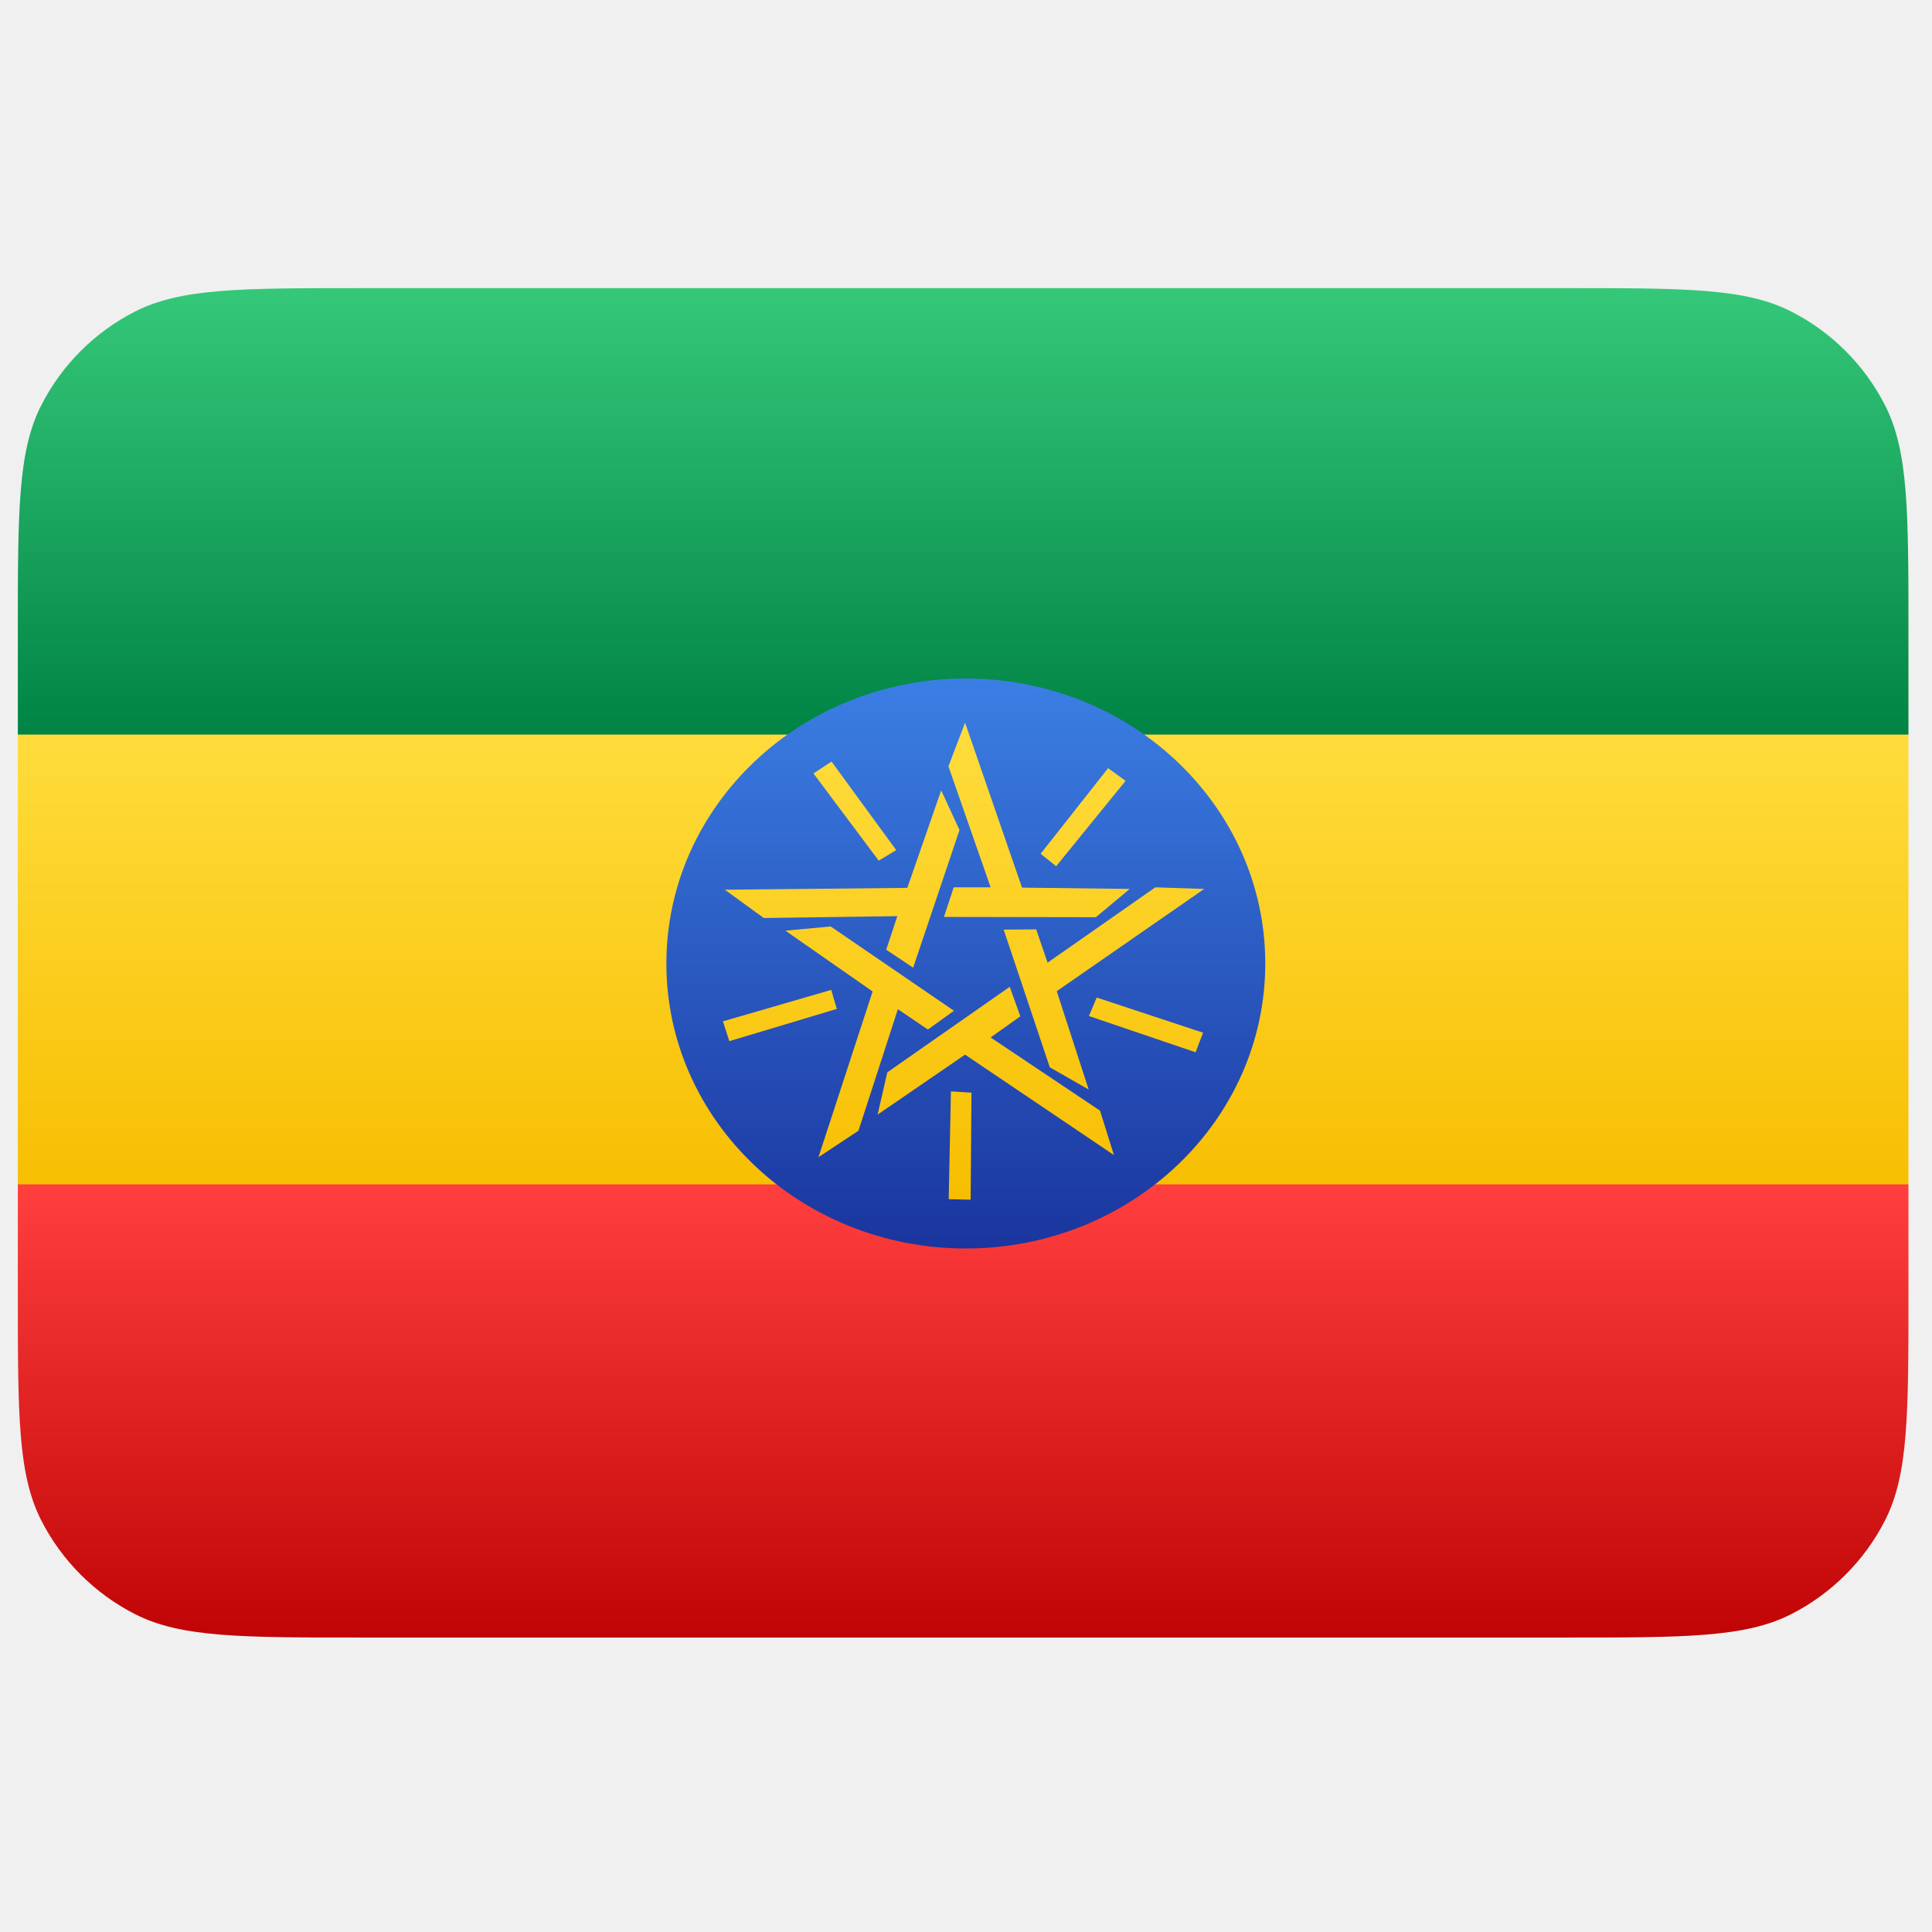
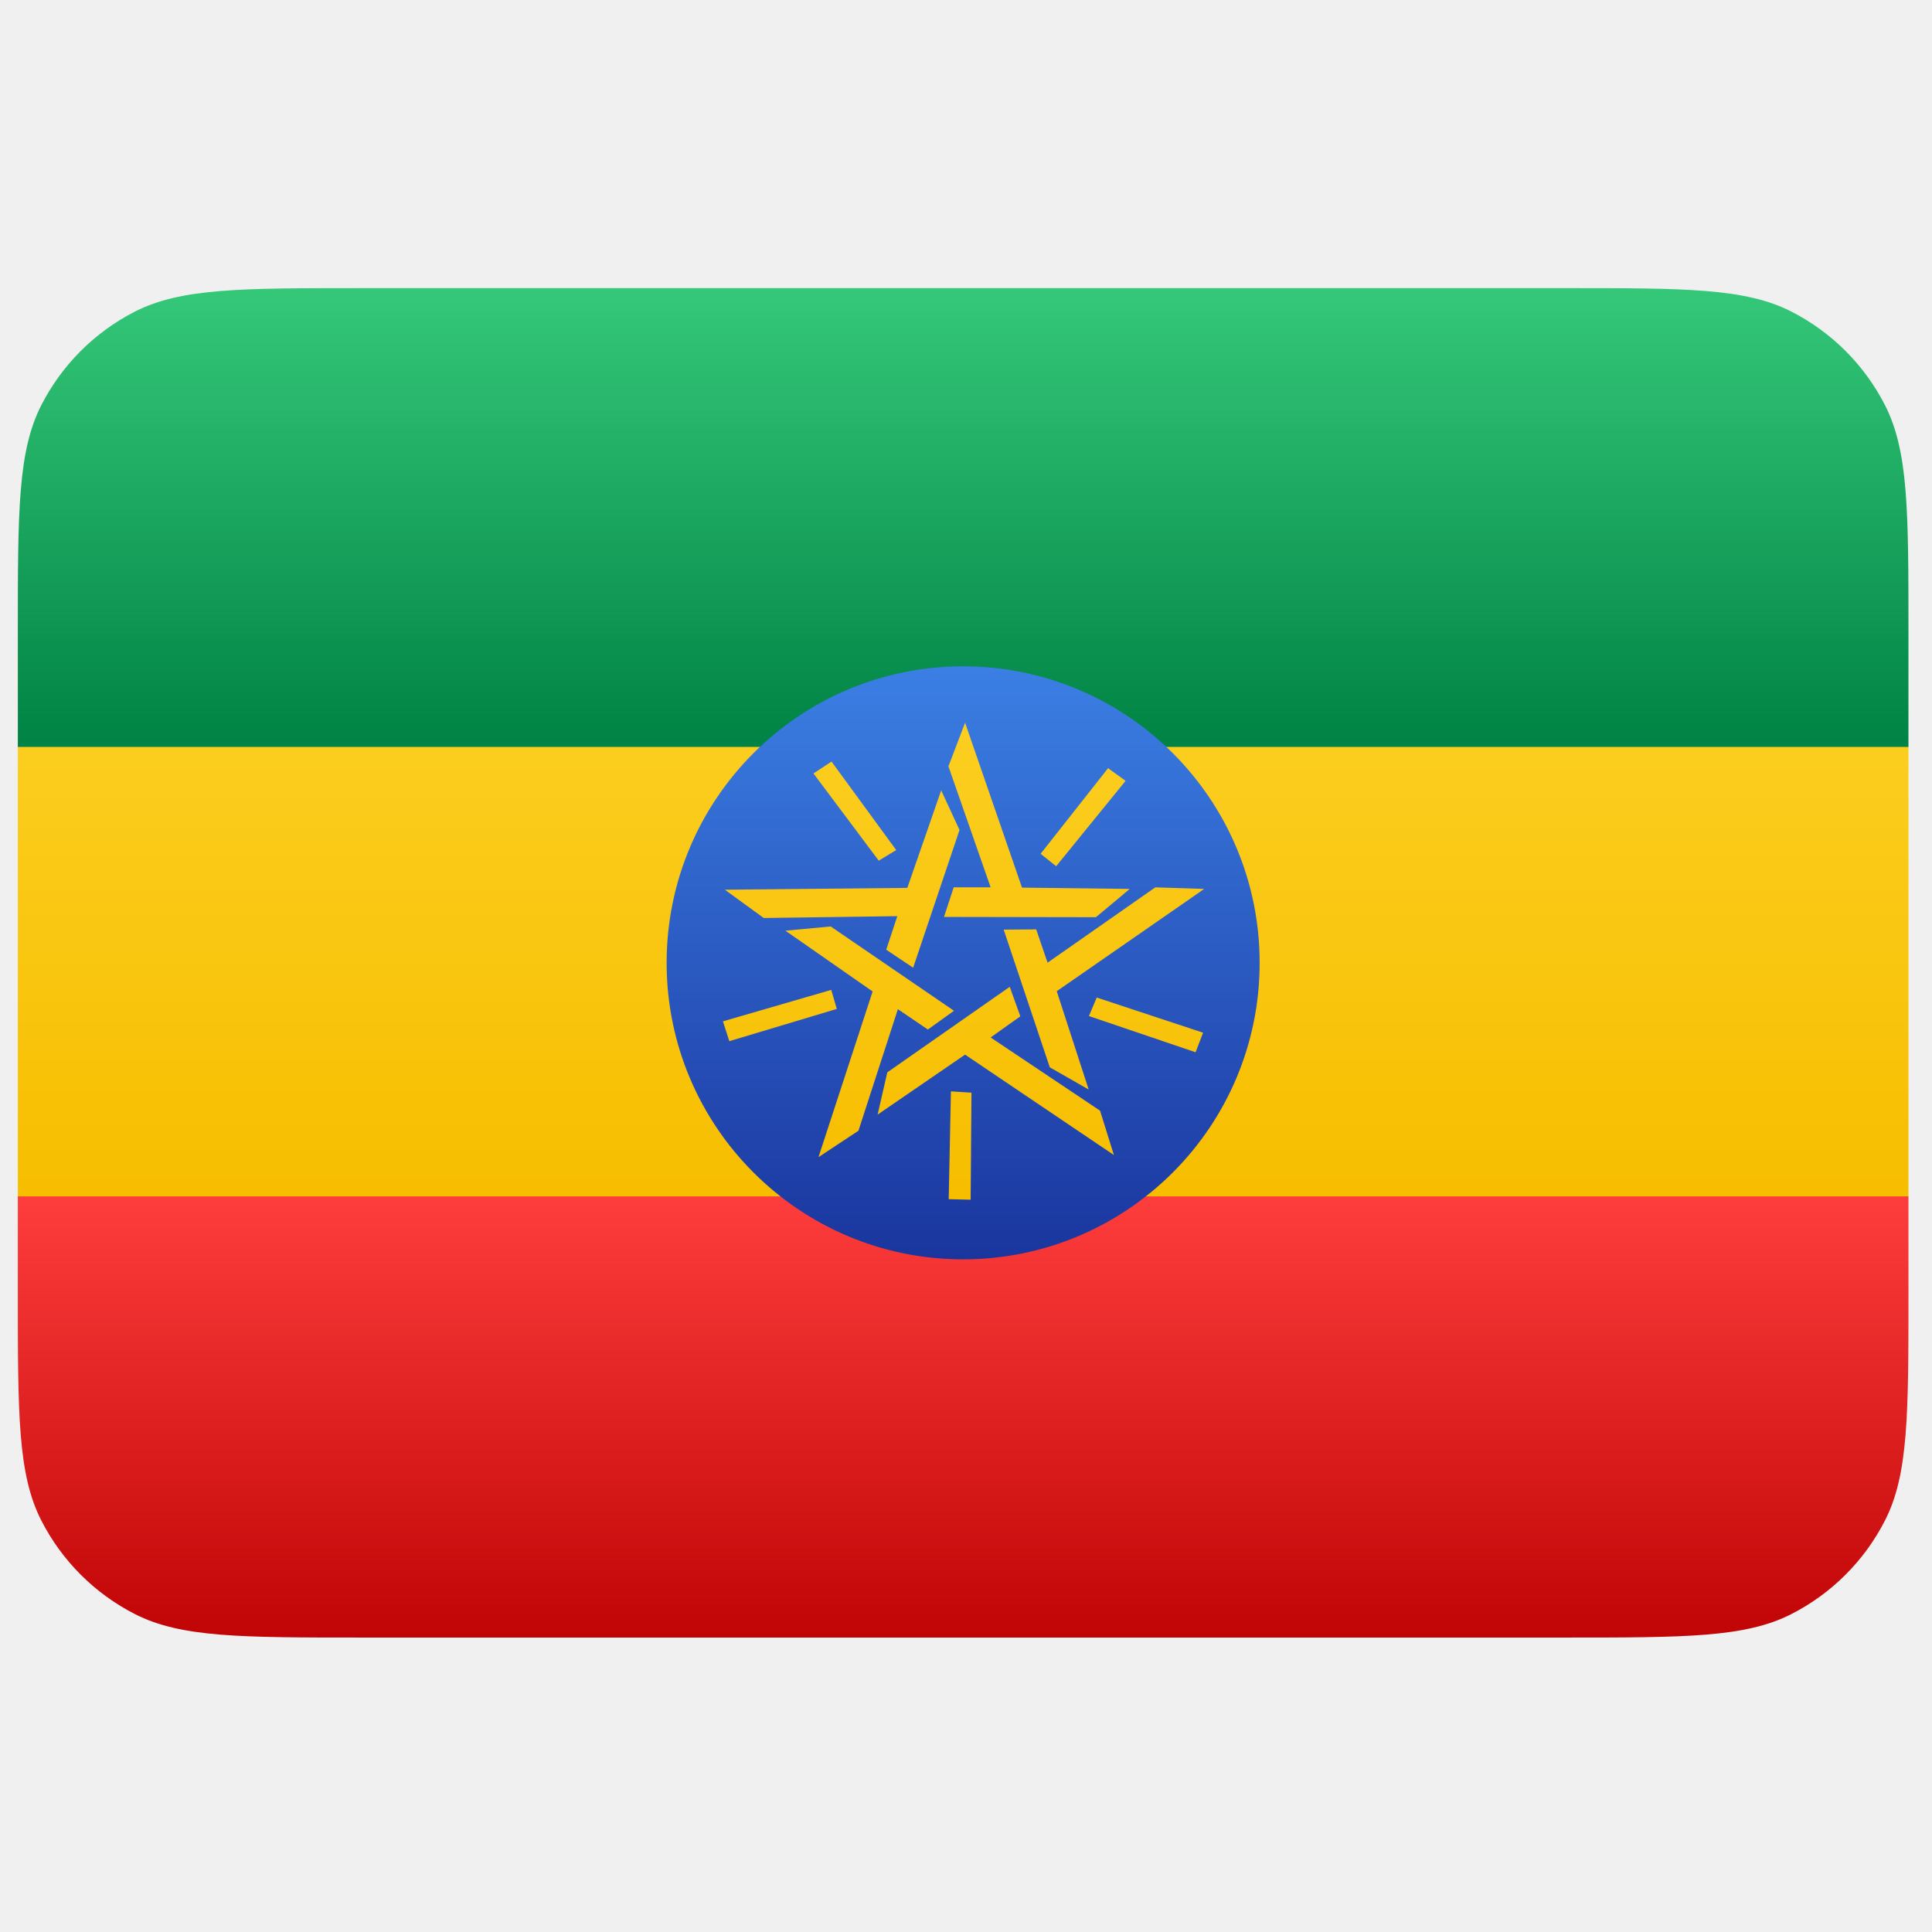
<svg xmlns="http://www.w3.org/2000/svg" viewBox="0 0 144 144" width="144" height="144">
  <defs>
    <mask id="et-board" maskUnits="userSpaceOnUse" maskContentUnits="userSpaceOnUse" x="0" y="0" width="144" height="144" mask-type="alpha">
      <path d="M 116.645 21.474 c 8.961 0 13.441 0 16.864 1.744 a 16 16 0 0 1 6.992 6.992 c 1.744 3.423 1.744 7.903 1.744 16.864 L 142.245 96.453 c 0 8.961 0 13.441 -1.744 16.864 a 16 16 0 0 1 -6.992 6.992 c -3.423 1.744 -7.903 1.744 -16.864 1.744 L 26.929 122.053 c -8.961 0 -13.441 0 -16.864 -1.744 a 16 16 0 0 1 -6.992 -6.992 c -1.744 -3.423 -1.744 -7.903 -1.744 -16.864 L 1.329 47.075 c 0 -8.961 0 -13.441 1.744 -16.864 a 16 16 0 0 1 6.992 -6.992 c 3.423 -1.744 7.903 -1.744 16.864 -1.744 Z" fill="#FFFFFF" />
    </mask>
-     <linearGradient id="et-white" x1="72" y1="21.474" x2="72" y2="122.053" gradientUnits="userSpaceOnUse">
-       <stop stop-color="#F5F5F5" />
-       <stop offset="1" stop-color="#E6E6E6" />
-     </linearGradient>
-     <linearGradient id="et-green" x1="72" y1="21.474" x2="72" y2="55.001" gradientUnits="userSpaceOnUse">
+     <linearGradient id="et-green" x1="72" y1="21.474" x2="72" y2="55.4" gradientUnits="userSpaceOnUse">
      <stop stop-color="#35C879" />
      <stop offset="1" stop-color="#008344" />
    </linearGradient>
-     <linearGradient id="et-yellow" x1="72" y1="53.867" x2="72" y2="89.419" gradientUnits="userSpaceOnUse">
+     <linearGradient id="et-yellow" x1="72" y1="21.474" x2="72" y2="88.9" gradientUnits="userSpaceOnUse">
      <stop stop-color="#FFDD3D" />
      <stop offset="1" stop-color="#F7BE00" />
    </linearGradient>
-     <linearGradient id="et-red" x1="72" y1="88.527" x2="72" y2="122.053" gradientUnits="userSpaceOnUse">
+     <linearGradient id="et-red" x1="72" y1="88.3" x2="72" y2="122.053" gradientUnits="userSpaceOnUse">
      <stop stop-color="#FF3F3E" />
      <stop offset="1" stop-color="#C00405" />
    </linearGradient>
-     <linearGradient id="et-blue" x1="72" y1="50.574" x2="72" y2="93.055" gradientUnits="userSpaceOnUse">
+     <linearGradient id="et-blue" x1="72" y1="49.8" x2="72" y2="93.8" gradientUnits="userSpaceOnUse">
      <stop stop-color="#3B7FE4" />
      <stop offset="1" stop-color="#1A359E" />
    </linearGradient>
  </defs>
  <g mask="url(#et-board)">
-     <path d="M1.329 21.474h140.916v100.578h-140.916Z" fill="url(#et-white)" stroke="url(#et-white)" stroke-width=".5" stroke-linejoin="round" />
-     <path d="M 1.329,21.474 l 140.916,0 l 0,33.526 L 1.329,55.001 z" fill="url(#et-green)" stroke="url(#et-green)" stroke-width=".5" stroke-linejoin="round" />
-     <path d="M 1.329,55.001 l 140.916,0 l 0,33.526 L 1.329,88.527 z" fill="url(#et-yellow)" stroke="url(#et-yellow)" stroke-width=".5" stroke-linejoin="round" />
-     <path d="M 1.329,88.527 l 140.916,0 l 0,33.526 L 1.329,122.053 z" fill="url(#et-red)" stroke="url(#et-red)" stroke-width=".5" stroke-linejoin="round" />
-     <path d="M 94.306,71.814 A 22.319,21.24 0 0,1 71.987,93.055 A 22.319,21.24 0 0,1 49.668,71.814 A 22.319,21.24 0 0,1 71.987,50.574 A 22.319,21.24 0 0,1 94.306,71.814 Z" fill="url(#et-blue)" fill-rule="evenodd" />
+     <path d="M 1.329 21.474 h 140.916 v 100.578 h -140.916 Z" fill="url(#et-red)" stroke="url(#et-red)" stroke-width="0.6" stroke-linejoin="round" />
+     <path d="M 1.329 21.474 h 140.916 v 67.4 h -140.916 Z" fill="url(#et-yellow)" stroke="url(#et-yellow)" stroke-width="0.6" stroke-linejoin="round" />
+     <path d="M 1.329 21.474 h 140.916 v 33.9 h -140.916 Z" fill="url(#et-green)" stroke="url(#et-green)" stroke-width="0.6" stroke-linejoin="round" />
+     <circle cx="71.787" cy="71.764" r="21.8" fill="url(#et-blue)" stroke="url(#et-blue)" stroke-width="0.6" />
    <path d="m 61.976,56.762 l -1.345,0.886 l 4.864,6.5 l 1.304,-0.788 z m 6.085,15.363 l -2.008,-1.339 l 0.828,-2.501 l -9.955,0.138 l -2.898,-2.108 l 13.598,-0.138 l 2.525,-7.268 l 1.366,2.954 z m 15.833,-13.925 l -1.304,-0.945 l -5.029,6.382 l 1.159,0.926 z M 70.359,68.344 l 0.724,-2.206 l 2.753,0 L 70.69,57.117 l 1.242,-3.25 l 4.243,12.291 l 8.03,0.098 l -2.525,2.108 z m 18.752,10.085 l 0.559,-1.458 l -7.927,-2.62 l -0.58,1.379 z m -14.302,-9.139 l 2.422,-0.02 l 0.849,2.482 l 8.03,-5.614 l 3.643,0.118 l -10.99,7.623 l 2.38,7.327 l -2.898,-1.655 z m -4.098,20.09 l 1.635,0.039 l 0.062,-7.977 l -1.532,-0.098 z m 4.553,-15.816 l 0.786,2.186 l -2.215,1.576 l 8.155,5.456 l 1.035,3.309 l -11.094,-7.485 l -6.52,4.471 l 0.724,-3.151 l 9.107,-6.362 z m -21.38,2.561 l 0.476,1.477 l 8.01,-2.403 l -0.414,-1.418 z m 17.22,-0.788 l -1.946,1.398 l -2.235,-1.517 l -2.939,9.06 l -2.98,1.97 l 4.036,-12.35 l -6.499,-4.53 l 3.374,-0.315 z" fill="url(#et-yellow)" fill-rule="evenodd" />
  </g>
</svg>
